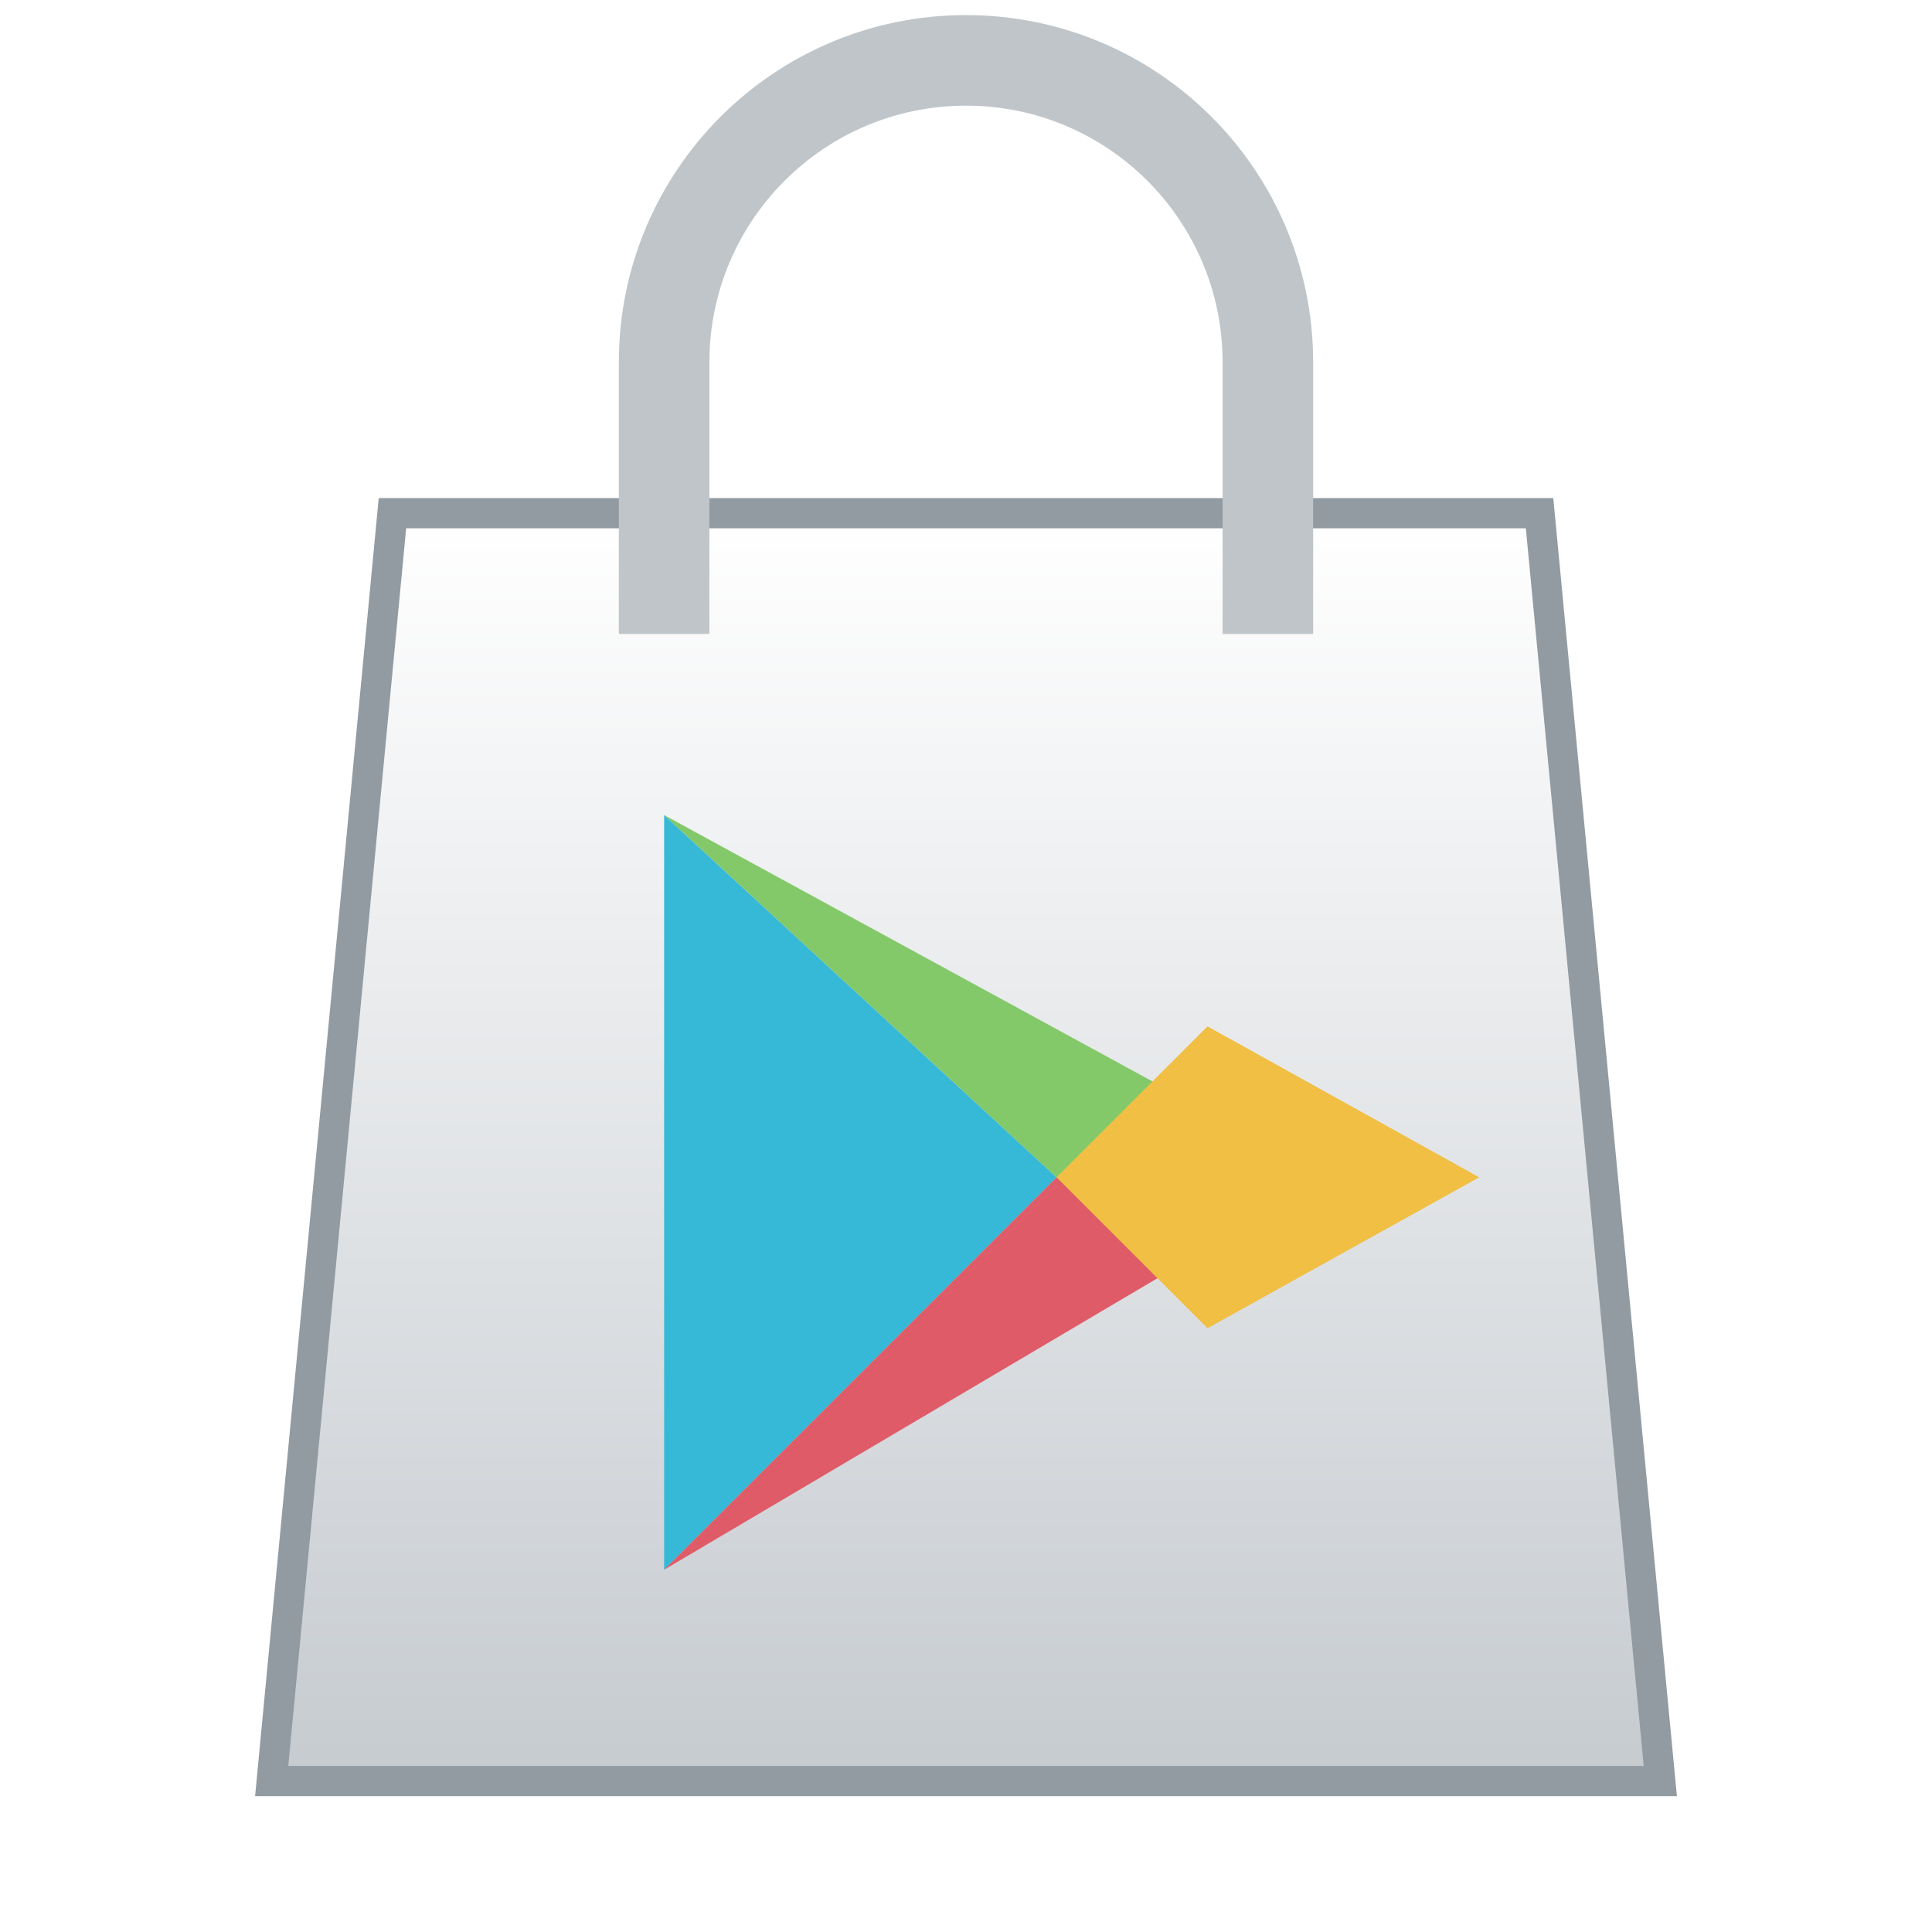
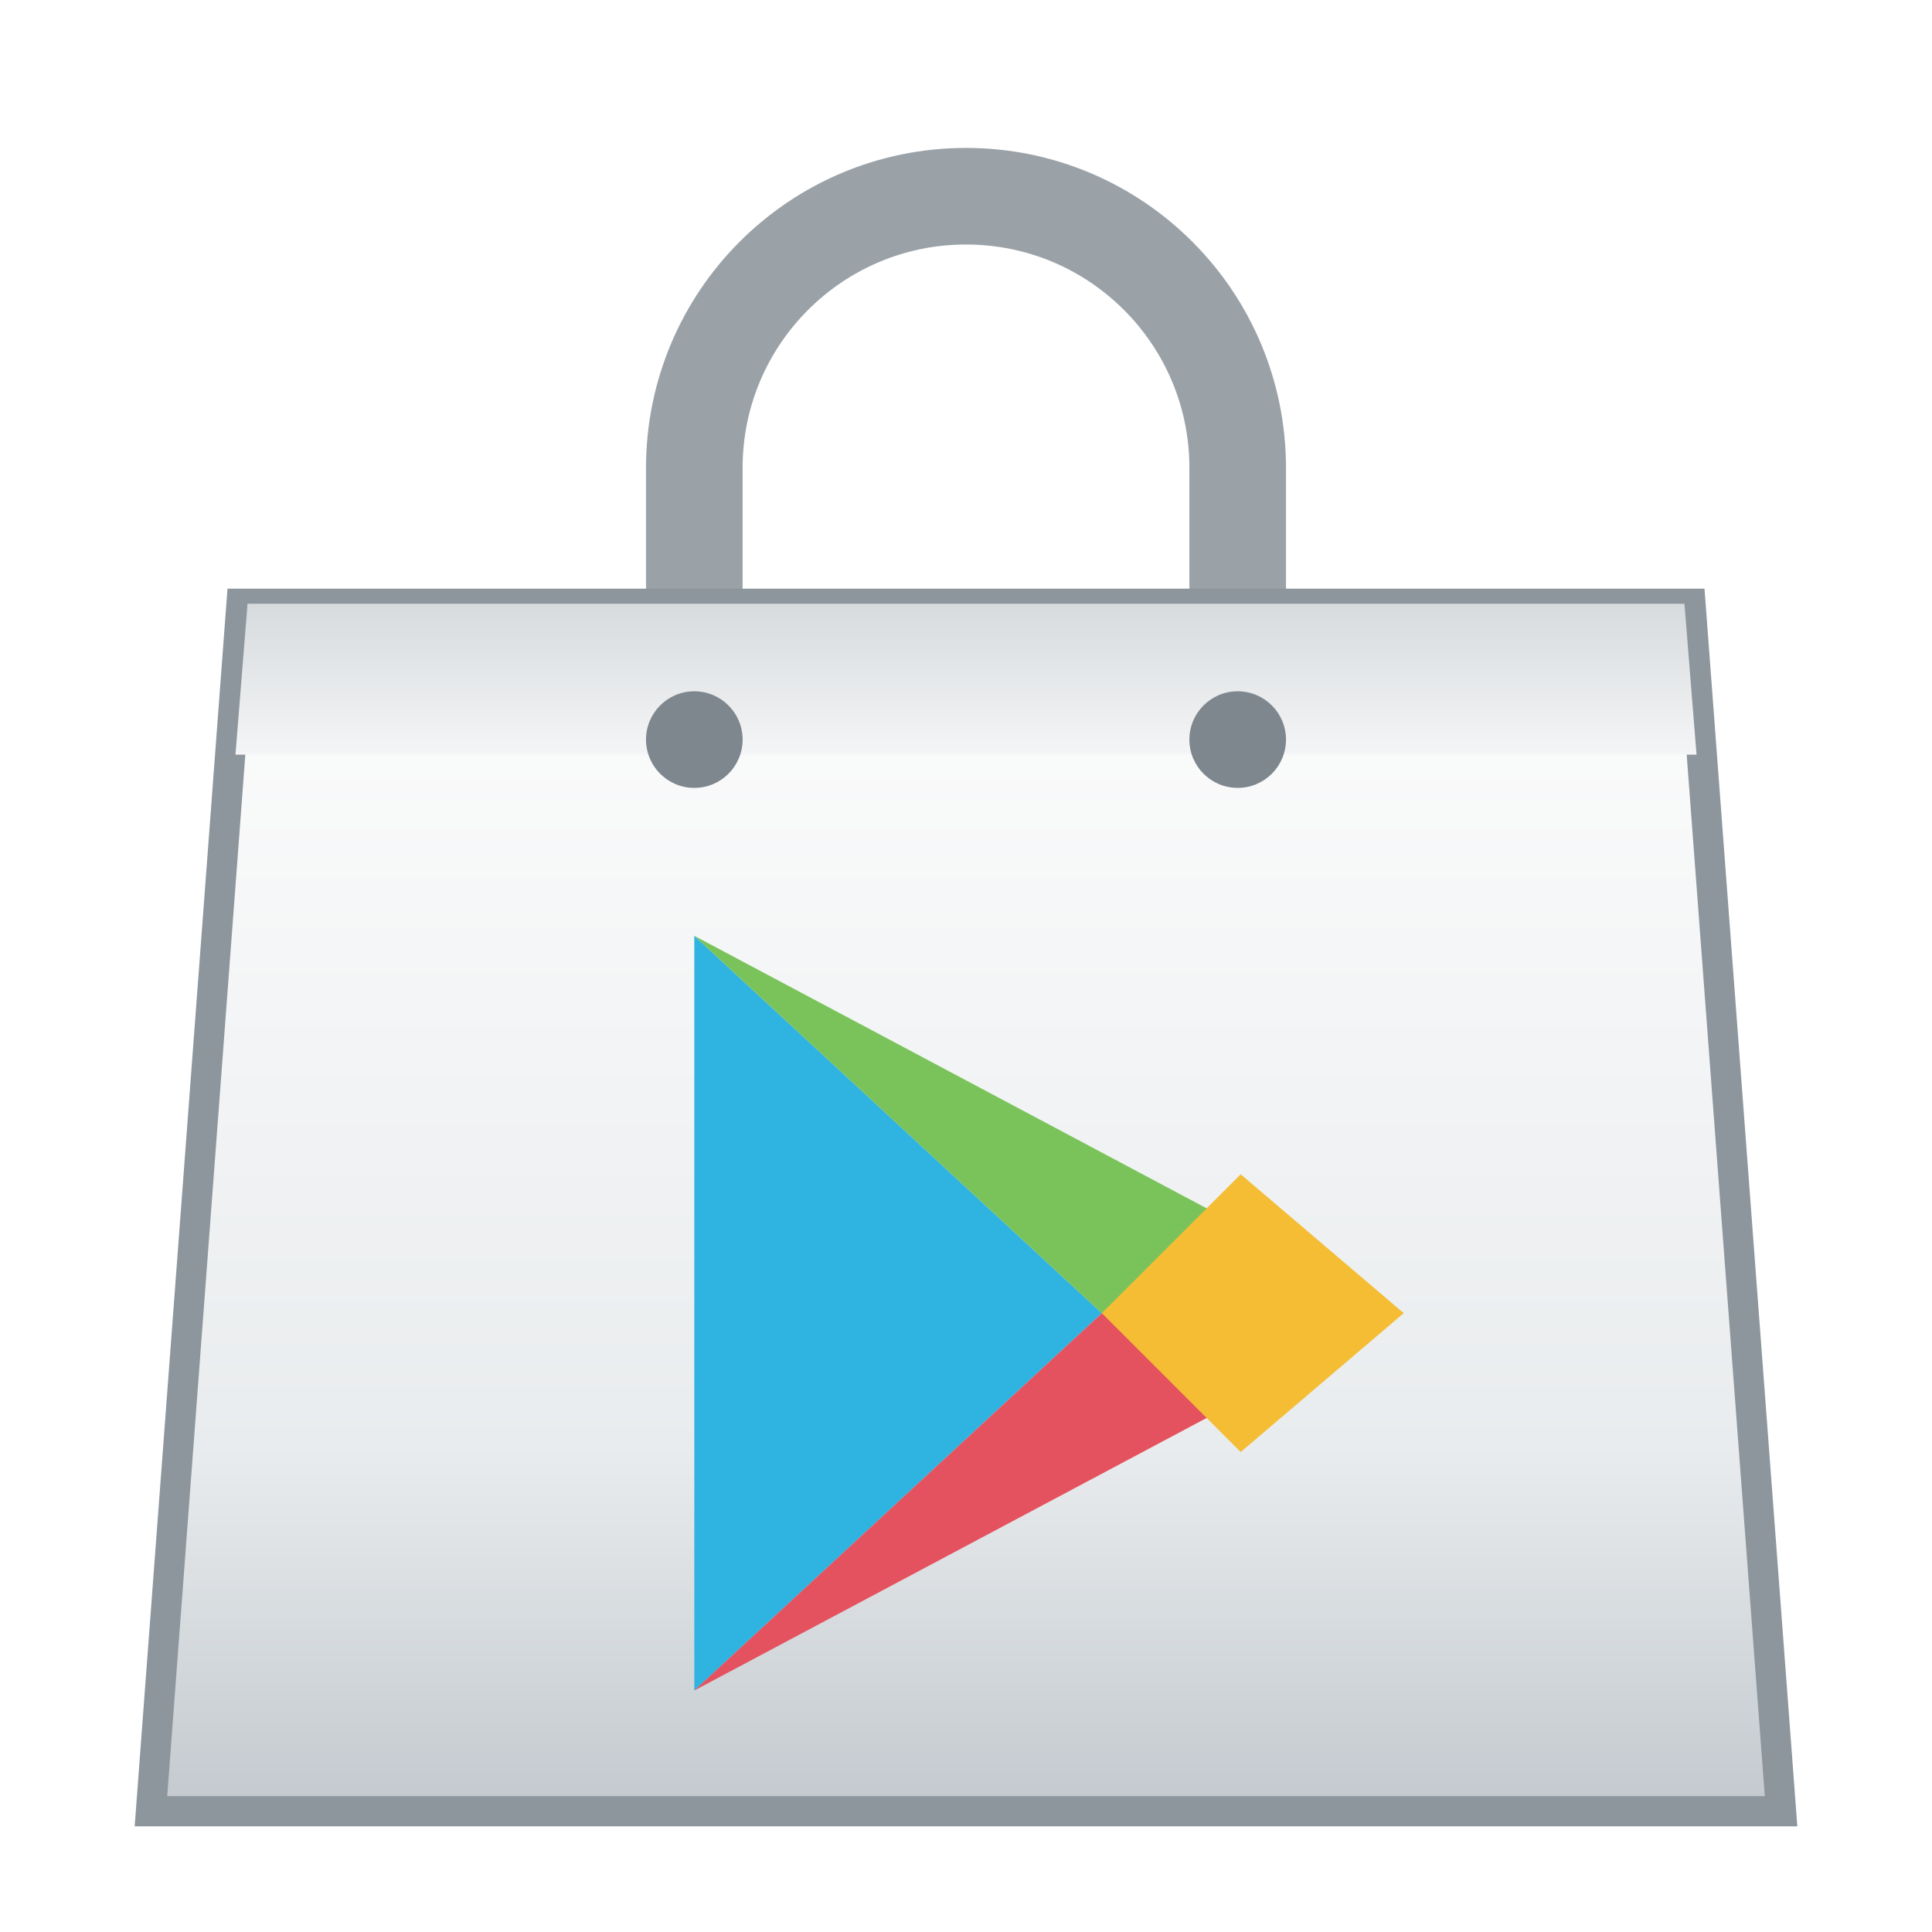
<svg xmlns="http://www.w3.org/2000/svg" viewBox="0 0 64 64">
  <defs>
    <linearGradient id="bag" x2="0" y2="1">
-       <stop stop-color="#fff" />
-       <stop offset="1" stop-color="#c6cbd0" />
+       <stop stop-color="#fdfdfd" />
+       <stop offset=".7" stop-color="#e9ecee" />
+       <stop offset="1" stop-color="#c3c9ce" />
+     </linearGradient>
+     <linearGradient id="band" x2="0" y2="1">
+       <stop stop-color="#d7dbde" />
+       <stop offset="1" stop-color="#f4f5f6" />
    </linearGradient>
  </defs>
-   <path d="M13 17h38l4 42H9z" fill="url(#bag)" stroke="#929ba2" />
-   <path d="M22 21V12a10 10 0 0 1 20 0v9" fill="none" stroke="#bfc5c9" stroke-width="3" />
-   <path d="M22 27v25l13-13z" fill="#36b9d7" />
-   <path d="m22 27 22 12-9 0z" fill="#83c96a" />
-   <path d="m22 52 22-13h-9z" fill="#df5b68" />
-   <path d="m35 39 5-5 9 5-9 5z" fill="#f0bf43" />
+   <path d="M23 22v-6.5a9 9 0 0 1 18 0V22" fill="none" stroke="#9aa2a8" stroke-width="3.2" stroke-linecap="round" />
+   <path d="M8 20h48l3 40H5z" fill="url(#bag)" stroke="#8d969d" stroke-width="1" />
+   <path d="M8.2 20h47.6l.4 5H7.8z" fill="url(#band)" />
+   <circle cx="23" cy="24.5" r="1.6" fill="#7e878e" />
+   <circle cx="41" cy="24.5" r="1.6" fill="#7e878e" />
+   <path d="M23 31v25l13.5-12.5z" fill="#2fb3e0" />
+   <path d="m23 31 23.5 12.5h-10z" fill="#7ac35a" />
+   <path d="m23 56 23.5-12.5h-10z" fill="#e5525f" />
+   <path d="m36.5 43.5 4.6-4.6 5.4 4.6-5.4 4.6z" fill="#f4bd34" />
</svg>
